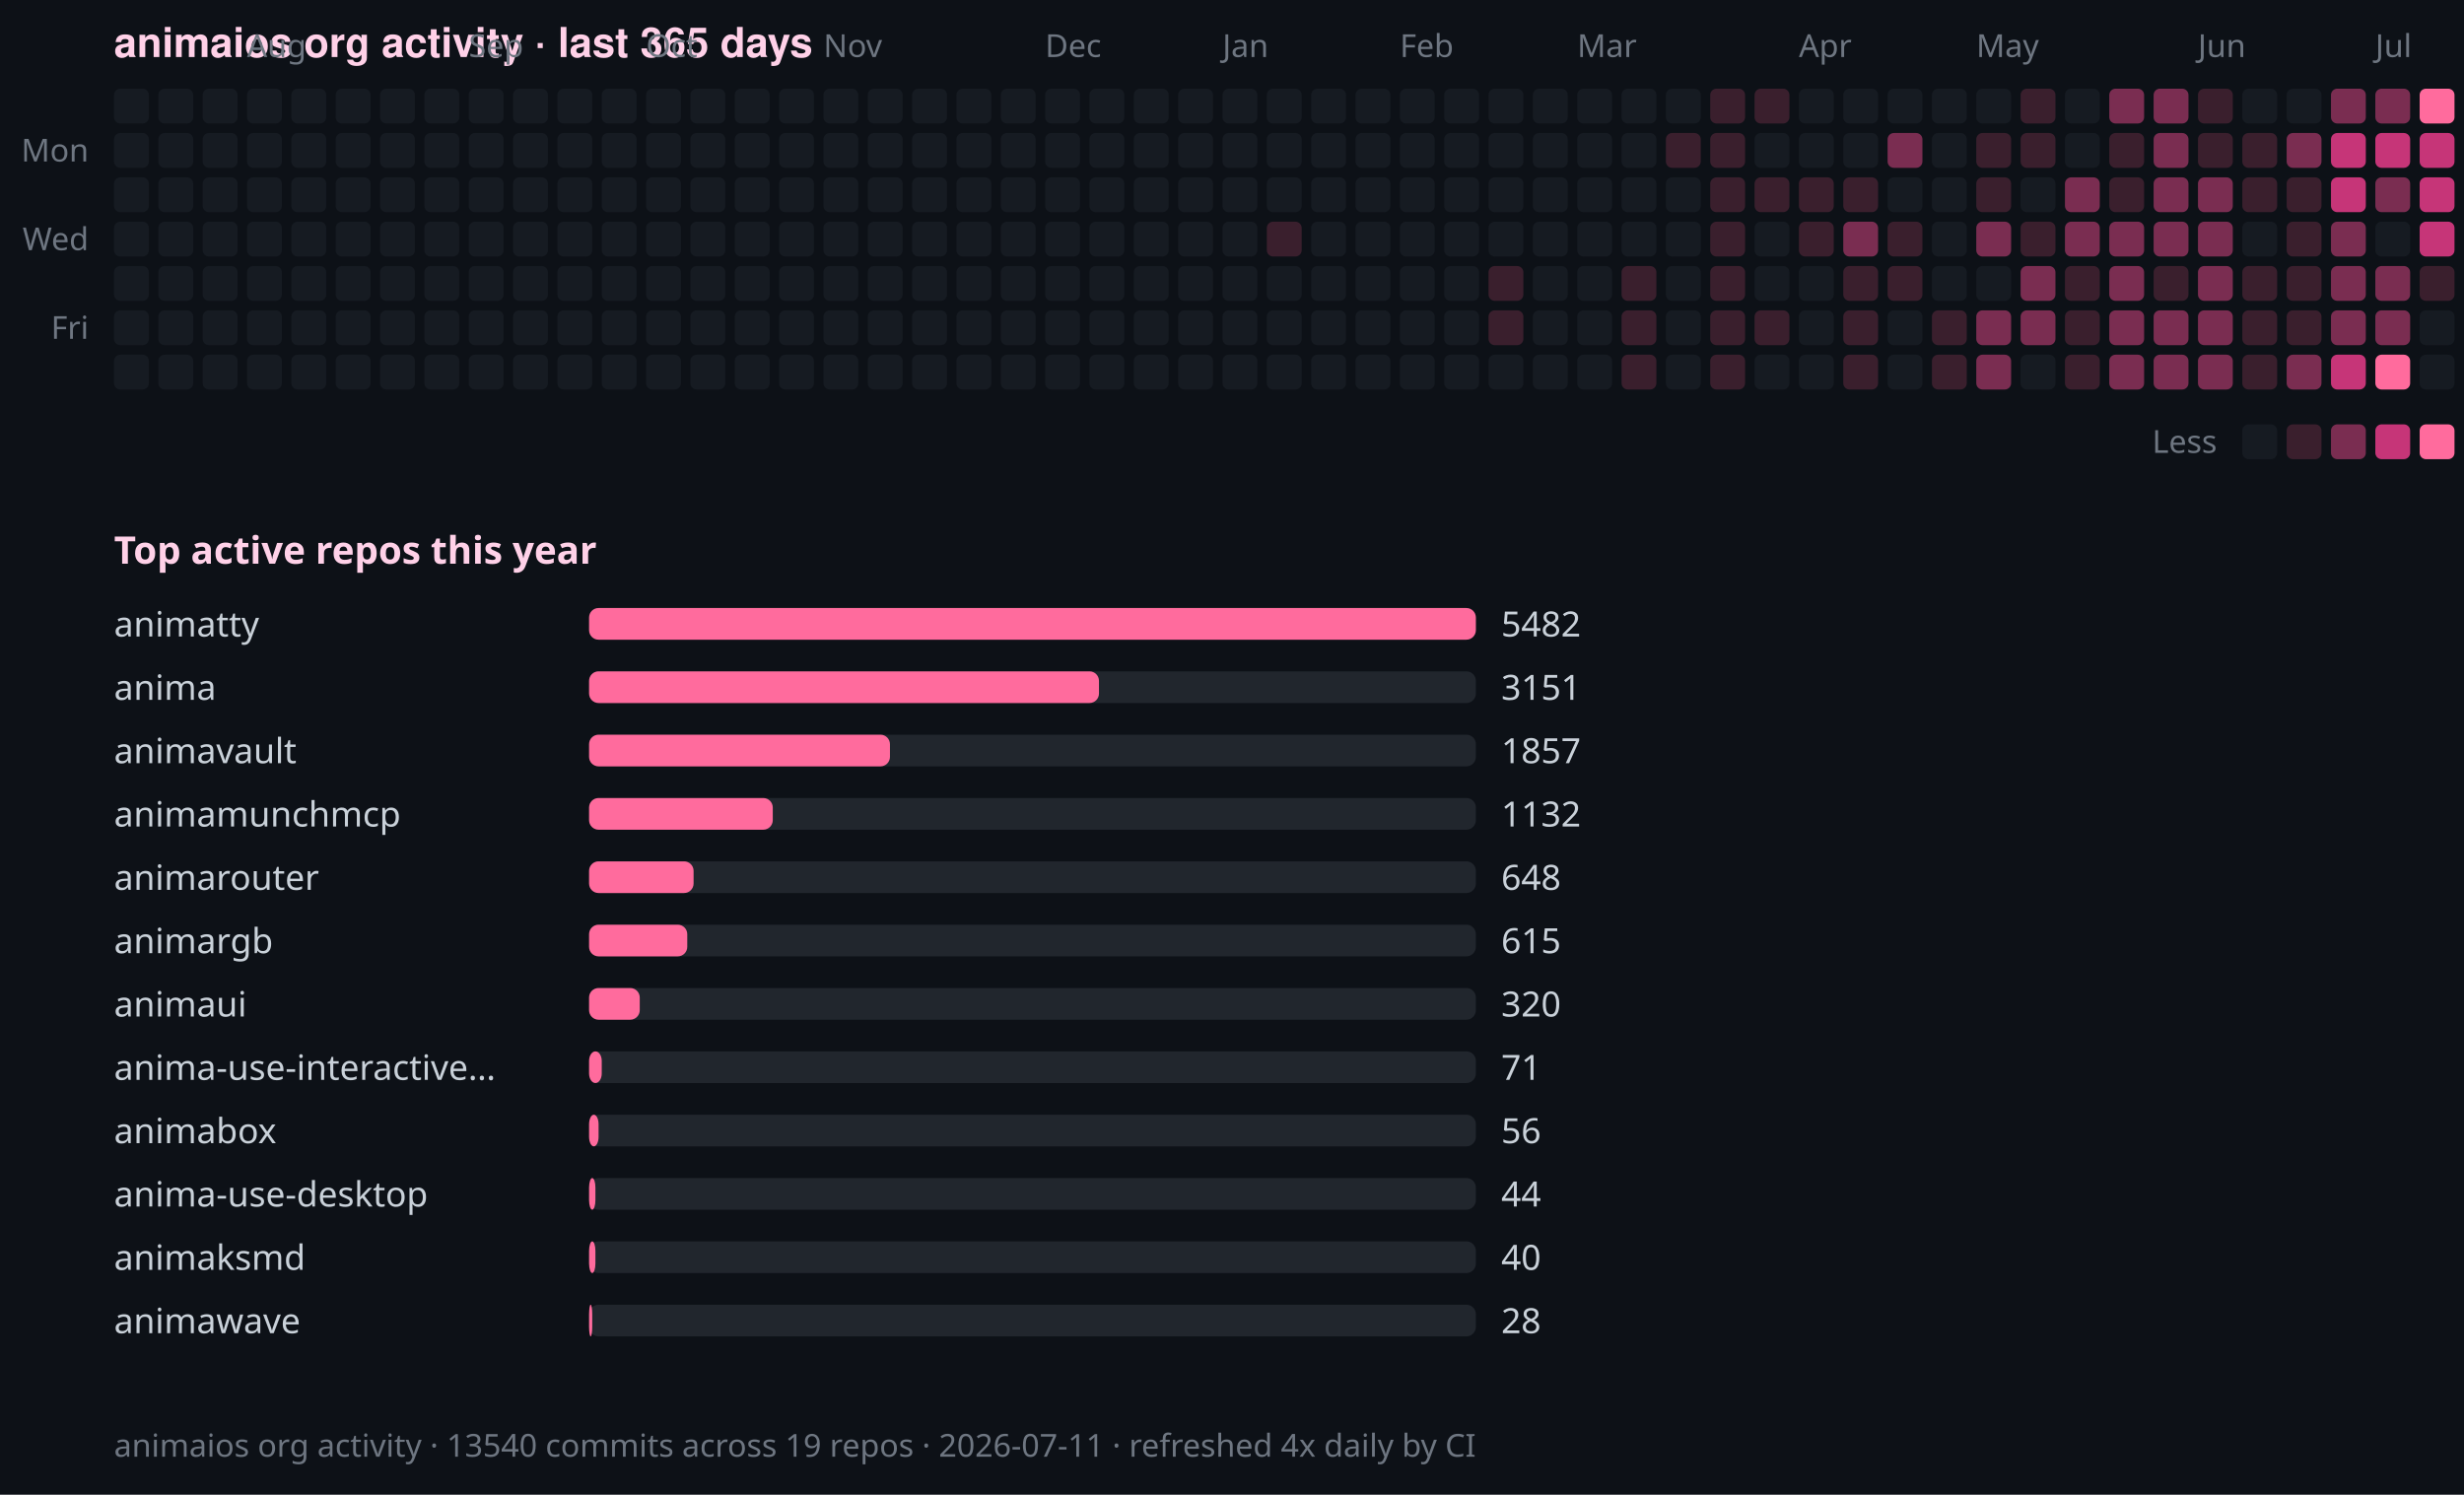
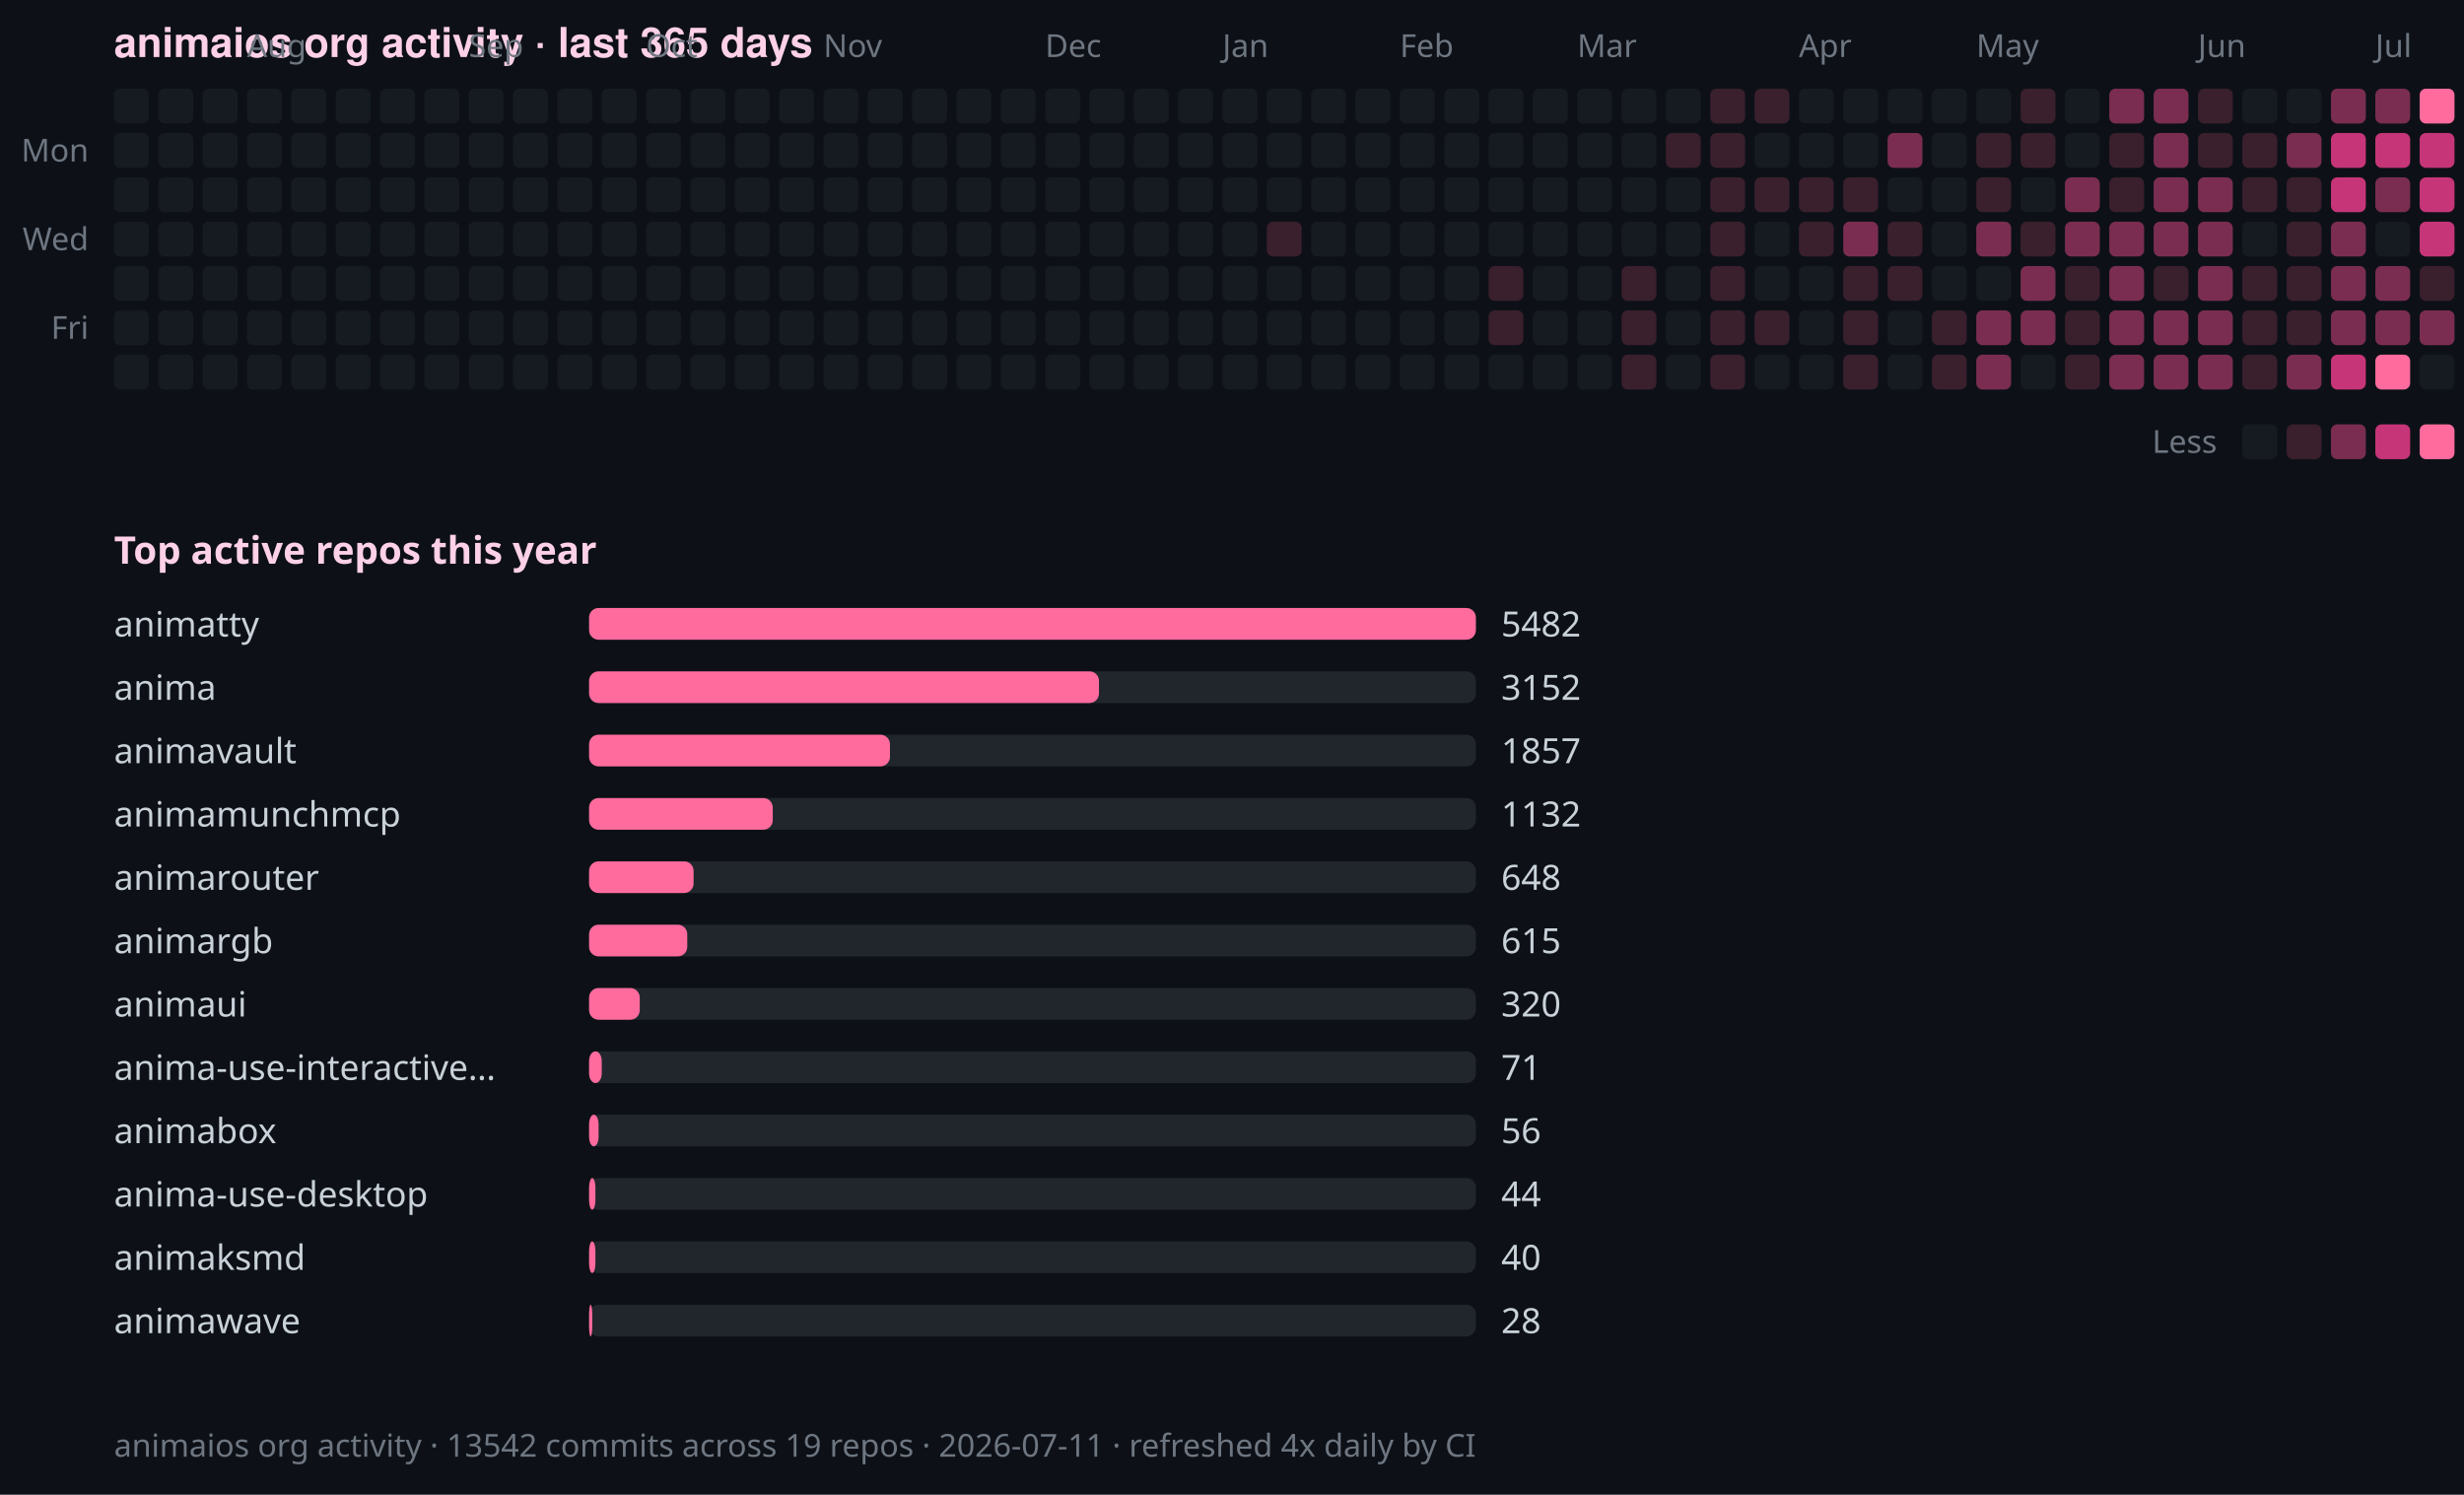
<svg xmlns="http://www.w3.org/2000/svg" width="778" height="472" viewBox="0 0 778 472" role="img" aria-label="animaios org commit activity over the last 365 days">
  <rect width="778" height="472" fill="#0d1117" />
  <text x="36" y="18" fill="#ffd1e8" font-family="-apple-system, BlinkMacSystemFont, 'Segoe UI', Helvetica, Arial, sans-serif" font-size="13" font-weight="600">animaios org activity · last 365 days</text>
  <text x="78" y="18" fill="#6e7681" font-family="ui-sans-serif, system-ui, sans-serif" font-size="10">Aug</text>
  <text x="148" y="18" fill="#6e7681" font-family="ui-sans-serif, system-ui, sans-serif" font-size="10">Sep</text>
  <text x="204" y="18" fill="#6e7681" font-family="ui-sans-serif, system-ui, sans-serif" font-size="10">Oct</text>
  <text x="260" y="18" fill="#6e7681" font-family="ui-sans-serif, system-ui, sans-serif" font-size="10">Nov</text>
  <text x="330" y="18" fill="#6e7681" font-family="ui-sans-serif, system-ui, sans-serif" font-size="10">Dec</text>
  <text x="386" y="18" fill="#6e7681" font-family="ui-sans-serif, system-ui, sans-serif" font-size="10">Jan</text>
  <text x="442" y="18" fill="#6e7681" font-family="ui-sans-serif, system-ui, sans-serif" font-size="10">Feb</text>
  <text x="498" y="18" fill="#6e7681" font-family="ui-sans-serif, system-ui, sans-serif" font-size="10">Mar</text>
  <text x="568" y="18" fill="#6e7681" font-family="ui-sans-serif, system-ui, sans-serif" font-size="10">Apr</text>
  <text x="624" y="18" fill="#6e7681" font-family="ui-sans-serif, system-ui, sans-serif" font-size="10">May</text>
  <text x="694" y="18" fill="#6e7681" font-family="ui-sans-serif, system-ui, sans-serif" font-size="10">Jun</text>
  <text x="750" y="18" fill="#6e7681" font-family="ui-sans-serif, system-ui, sans-serif" font-size="10">Jul</text>
  <text x="28" y="51" text-anchor="end" fill="#6e7681" font-family="ui-sans-serif, system-ui, sans-serif" font-size="10">Mon</text>
  <text x="28" y="79" text-anchor="end" fill="#6e7681" font-family="ui-sans-serif, system-ui, sans-serif" font-size="10">Wed</text>
  <text x="28" y="107" text-anchor="end" fill="#6e7681" font-family="ui-sans-serif, system-ui, sans-serif" font-size="10">Fri</text>
  <rect x="36" y="28" width="11" height="11" rx="2" ry="2" fill="#161b22" />
  <rect x="50" y="28" width="11" height="11" rx="2" ry="2" fill="#161b22" />
  <rect x="64" y="28" width="11" height="11" rx="2" ry="2" fill="#161b22" />
  <rect x="78" y="28" width="11" height="11" rx="2" ry="2" fill="#161b22" />
  <rect x="92" y="28" width="11" height="11" rx="2" ry="2" fill="#161b22" />
  <rect x="106" y="28" width="11" height="11" rx="2" ry="2" fill="#161b22" />
  <rect x="120" y="28" width="11" height="11" rx="2" ry="2" fill="#161b22" />
  <rect x="134" y="28" width="11" height="11" rx="2" ry="2" fill="#161b22" />
  <rect x="148" y="28" width="11" height="11" rx="2" ry="2" fill="#161b22" />
  <rect x="162" y="28" width="11" height="11" rx="2" ry="2" fill="#161b22" />
  <rect x="176" y="28" width="11" height="11" rx="2" ry="2" fill="#161b22" />
  <rect x="190" y="28" width="11" height="11" rx="2" ry="2" fill="#161b22" />
  <rect x="204" y="28" width="11" height="11" rx="2" ry="2" fill="#161b22" />
  <rect x="218" y="28" width="11" height="11" rx="2" ry="2" fill="#161b22" />
  <rect x="232" y="28" width="11" height="11" rx="2" ry="2" fill="#161b22" />
  <rect x="246" y="28" width="11" height="11" rx="2" ry="2" fill="#161b22" />
  <rect x="260" y="28" width="11" height="11" rx="2" ry="2" fill="#161b22" />
  <rect x="274" y="28" width="11" height="11" rx="2" ry="2" fill="#161b22" />
  <rect x="288" y="28" width="11" height="11" rx="2" ry="2" fill="#161b22" />
  <rect x="302" y="28" width="11" height="11" rx="2" ry="2" fill="#161b22" />
  <rect x="316" y="28" width="11" height="11" rx="2" ry="2" fill="#161b22" />
  <rect x="330" y="28" width="11" height="11" rx="2" ry="2" fill="#161b22" />
  <rect x="344" y="28" width="11" height="11" rx="2" ry="2" fill="#161b22" />
  <rect x="358" y="28" width="11" height="11" rx="2" ry="2" fill="#161b22" />
  <rect x="372" y="28" width="11" height="11" rx="2" ry="2" fill="#161b22" />
  <rect x="386" y="28" width="11" height="11" rx="2" ry="2" fill="#161b22" />
  <rect x="400" y="28" width="11" height="11" rx="2" ry="2" fill="#161b22" />
  <rect x="414" y="28" width="11" height="11" rx="2" ry="2" fill="#161b22" />
  <rect x="428" y="28" width="11" height="11" rx="2" ry="2" fill="#161b22" />
  <rect x="442" y="28" width="11" height="11" rx="2" ry="2" fill="#161b22" />
  <rect x="456" y="28" width="11" height="11" rx="2" ry="2" fill="#161b22" />
  <rect x="470" y="28" width="11" height="11" rx="2" ry="2" fill="#161b22" />
  <rect x="484" y="28" width="11" height="11" rx="2" ry="2" fill="#161b22" />
  <rect x="498" y="28" width="11" height="11" rx="2" ry="2" fill="#161b22" />
  <rect x="512" y="28" width="11" height="11" rx="2" ry="2" fill="#161b22" />
  <rect x="526" y="28" width="11" height="11" rx="2" ry="2" fill="#161b22" />
  <rect x="540" y="28" width="11" height="11" rx="2" ry="2" fill="#3a1f2d" />
  <rect x="554" y="28" width="11" height="11" rx="2" ry="2" fill="#3a1f2d" />
  <rect x="568" y="28" width="11" height="11" rx="2" ry="2" fill="#161b22" />
  <rect x="582" y="28" width="11" height="11" rx="2" ry="2" fill="#161b22" />
  <rect x="596" y="28" width="11" height="11" rx="2" ry="2" fill="#161b22" />
  <rect x="610" y="28" width="11" height="11" rx="2" ry="2" fill="#161b22" />
  <rect x="624" y="28" width="11" height="11" rx="2" ry="2" fill="#161b22" />
  <rect x="638" y="28" width="11" height="11" rx="2" ry="2" fill="#3a1f2d" />
  <rect x="652" y="28" width="11" height="11" rx="2" ry="2" fill="#161b22" />
  <rect x="666" y="28" width="11" height="11" rx="2" ry="2" fill="#7a2d51" />
  <rect x="680" y="28" width="11" height="11" rx="2" ry="2" fill="#7a2d51" />
  <rect x="694" y="28" width="11" height="11" rx="2" ry="2" fill="#3a1f2d" />
  <rect x="708" y="28" width="11" height="11" rx="2" ry="2" fill="#161b22" />
  <rect x="722" y="28" width="11" height="11" rx="2" ry="2" fill="#161b22" />
  <rect x="736" y="28" width="11" height="11" rx="2" ry="2" fill="#7a2d51" />
  <rect x="750" y="28" width="11" height="11" rx="2" ry="2" fill="#7a2d51" />
  <rect x="764" y="28" width="11" height="11" rx="2" ry="2" fill="#ff6b9d" />
  <rect x="36" y="42" width="11" height="11" rx="2" ry="2" fill="#161b22" />
  <rect x="50" y="42" width="11" height="11" rx="2" ry="2" fill="#161b22" />
  <rect x="64" y="42" width="11" height="11" rx="2" ry="2" fill="#161b22" />
  <rect x="78" y="42" width="11" height="11" rx="2" ry="2" fill="#161b22" />
  <rect x="92" y="42" width="11" height="11" rx="2" ry="2" fill="#161b22" />
  <rect x="106" y="42" width="11" height="11" rx="2" ry="2" fill="#161b22" />
  <rect x="120" y="42" width="11" height="11" rx="2" ry="2" fill="#161b22" />
  <rect x="134" y="42" width="11" height="11" rx="2" ry="2" fill="#161b22" />
  <rect x="148" y="42" width="11" height="11" rx="2" ry="2" fill="#161b22" />
  <rect x="162" y="42" width="11" height="11" rx="2" ry="2" fill="#161b22" />
  <rect x="176" y="42" width="11" height="11" rx="2" ry="2" fill="#161b22" />
  <rect x="190" y="42" width="11" height="11" rx="2" ry="2" fill="#161b22" />
  <rect x="204" y="42" width="11" height="11" rx="2" ry="2" fill="#161b22" />
  <rect x="218" y="42" width="11" height="11" rx="2" ry="2" fill="#161b22" />
  <rect x="232" y="42" width="11" height="11" rx="2" ry="2" fill="#161b22" />
  <rect x="246" y="42" width="11" height="11" rx="2" ry="2" fill="#161b22" />
  <rect x="260" y="42" width="11" height="11" rx="2" ry="2" fill="#161b22" />
  <rect x="274" y="42" width="11" height="11" rx="2" ry="2" fill="#161b22" />
  <rect x="288" y="42" width="11" height="11" rx="2" ry="2" fill="#161b22" />
  <rect x="302" y="42" width="11" height="11" rx="2" ry="2" fill="#161b22" />
  <rect x="316" y="42" width="11" height="11" rx="2" ry="2" fill="#161b22" />
  <rect x="330" y="42" width="11" height="11" rx="2" ry="2" fill="#161b22" />
  <rect x="344" y="42" width="11" height="11" rx="2" ry="2" fill="#161b22" />
  <rect x="358" y="42" width="11" height="11" rx="2" ry="2" fill="#161b22" />
  <rect x="372" y="42" width="11" height="11" rx="2" ry="2" fill="#161b22" />
  <rect x="386" y="42" width="11" height="11" rx="2" ry="2" fill="#161b22" />
  <rect x="400" y="42" width="11" height="11" rx="2" ry="2" fill="#161b22" />
  <rect x="414" y="42" width="11" height="11" rx="2" ry="2" fill="#161b22" />
  <rect x="428" y="42" width="11" height="11" rx="2" ry="2" fill="#161b22" />
  <rect x="442" y="42" width="11" height="11" rx="2" ry="2" fill="#161b22" />
  <rect x="456" y="42" width="11" height="11" rx="2" ry="2" fill="#161b22" />
  <rect x="470" y="42" width="11" height="11" rx="2" ry="2" fill="#161b22" />
  <rect x="484" y="42" width="11" height="11" rx="2" ry="2" fill="#161b22" />
  <rect x="498" y="42" width="11" height="11" rx="2" ry="2" fill="#161b22" />
  <rect x="512" y="42" width="11" height="11" rx="2" ry="2" fill="#161b22" />
  <rect x="526" y="42" width="11" height="11" rx="2" ry="2" fill="#3a1f2d" />
  <rect x="540" y="42" width="11" height="11" rx="2" ry="2" fill="#3a1f2d" />
  <rect x="554" y="42" width="11" height="11" rx="2" ry="2" fill="#161b22" />
  <rect x="568" y="42" width="11" height="11" rx="2" ry="2" fill="#161b22" />
  <rect x="582" y="42" width="11" height="11" rx="2" ry="2" fill="#161b22" />
  <rect x="596" y="42" width="11" height="11" rx="2" ry="2" fill="#7a2d51" />
  <rect x="610" y="42" width="11" height="11" rx="2" ry="2" fill="#161b22" />
  <rect x="624" y="42" width="11" height="11" rx="2" ry="2" fill="#3a1f2d" />
  <rect x="638" y="42" width="11" height="11" rx="2" ry="2" fill="#3a1f2d" />
  <rect x="652" y="42" width="11" height="11" rx="2" ry="2" fill="#161b22" />
  <rect x="666" y="42" width="11" height="11" rx="2" ry="2" fill="#3a1f2d" />
  <rect x="680" y="42" width="11" height="11" rx="2" ry="2" fill="#7a2d51" />
  <rect x="694" y="42" width="11" height="11" rx="2" ry="2" fill="#3a1f2d" />
  <rect x="708" y="42" width="11" height="11" rx="2" ry="2" fill="#3a1f2d" />
  <rect x="722" y="42" width="11" height="11" rx="2" ry="2" fill="#7a2d51" />
  <rect x="736" y="42" width="11" height="11" rx="2" ry="2" fill="#c63578" />
  <rect x="750" y="42" width="11" height="11" rx="2" ry="2" fill="#c63578" />
  <rect x="764" y="42" width="11" height="11" rx="2" ry="2" fill="#c63578" />
  <rect x="36" y="56" width="11" height="11" rx="2" ry="2" fill="#161b22" />
  <rect x="50" y="56" width="11" height="11" rx="2" ry="2" fill="#161b22" />
  <rect x="64" y="56" width="11" height="11" rx="2" ry="2" fill="#161b22" />
  <rect x="78" y="56" width="11" height="11" rx="2" ry="2" fill="#161b22" />
  <rect x="92" y="56" width="11" height="11" rx="2" ry="2" fill="#161b22" />
  <rect x="106" y="56" width="11" height="11" rx="2" ry="2" fill="#161b22" />
  <rect x="120" y="56" width="11" height="11" rx="2" ry="2" fill="#161b22" />
  <rect x="134" y="56" width="11" height="11" rx="2" ry="2" fill="#161b22" />
  <rect x="148" y="56" width="11" height="11" rx="2" ry="2" fill="#161b22" />
  <rect x="162" y="56" width="11" height="11" rx="2" ry="2" fill="#161b22" />
  <rect x="176" y="56" width="11" height="11" rx="2" ry="2" fill="#161b22" />
  <rect x="190" y="56" width="11" height="11" rx="2" ry="2" fill="#161b22" />
  <rect x="204" y="56" width="11" height="11" rx="2" ry="2" fill="#161b22" />
  <rect x="218" y="56" width="11" height="11" rx="2" ry="2" fill="#161b22" />
  <rect x="232" y="56" width="11" height="11" rx="2" ry="2" fill="#161b22" />
  <rect x="246" y="56" width="11" height="11" rx="2" ry="2" fill="#161b22" />
  <rect x="260" y="56" width="11" height="11" rx="2" ry="2" fill="#161b22" />
  <rect x="274" y="56" width="11" height="11" rx="2" ry="2" fill="#161b22" />
  <rect x="288" y="56" width="11" height="11" rx="2" ry="2" fill="#161b22" />
  <rect x="302" y="56" width="11" height="11" rx="2" ry="2" fill="#161b22" />
  <rect x="316" y="56" width="11" height="11" rx="2" ry="2" fill="#161b22" />
  <rect x="330" y="56" width="11" height="11" rx="2" ry="2" fill="#161b22" />
  <rect x="344" y="56" width="11" height="11" rx="2" ry="2" fill="#161b22" />
  <rect x="358" y="56" width="11" height="11" rx="2" ry="2" fill="#161b22" />
  <rect x="372" y="56" width="11" height="11" rx="2" ry="2" fill="#161b22" />
  <rect x="386" y="56" width="11" height="11" rx="2" ry="2" fill="#161b22" />
  <rect x="400" y="56" width="11" height="11" rx="2" ry="2" fill="#161b22" />
  <rect x="414" y="56" width="11" height="11" rx="2" ry="2" fill="#161b22" />
  <rect x="428" y="56" width="11" height="11" rx="2" ry="2" fill="#161b22" />
  <rect x="442" y="56" width="11" height="11" rx="2" ry="2" fill="#161b22" />
  <rect x="456" y="56" width="11" height="11" rx="2" ry="2" fill="#161b22" />
  <rect x="470" y="56" width="11" height="11" rx="2" ry="2" fill="#161b22" />
  <rect x="484" y="56" width="11" height="11" rx="2" ry="2" fill="#161b22" />
  <rect x="498" y="56" width="11" height="11" rx="2" ry="2" fill="#161b22" />
  <rect x="512" y="56" width="11" height="11" rx="2" ry="2" fill="#161b22" />
  <rect x="526" y="56" width="11" height="11" rx="2" ry="2" fill="#161b22" />
  <rect x="540" y="56" width="11" height="11" rx="2" ry="2" fill="#3a1f2d" />
  <rect x="554" y="56" width="11" height="11" rx="2" ry="2" fill="#3a1f2d" />
  <rect x="568" y="56" width="11" height="11" rx="2" ry="2" fill="#3a1f2d" />
  <rect x="582" y="56" width="11" height="11" rx="2" ry="2" fill="#3a1f2d" />
  <rect x="596" y="56" width="11" height="11" rx="2" ry="2" fill="#161b22" />
  <rect x="610" y="56" width="11" height="11" rx="2" ry="2" fill="#161b22" />
  <rect x="624" y="56" width="11" height="11" rx="2" ry="2" fill="#3a1f2d" />
  <rect x="638" y="56" width="11" height="11" rx="2" ry="2" fill="#161b22" />
  <rect x="652" y="56" width="11" height="11" rx="2" ry="2" fill="#7a2d51" />
  <rect x="666" y="56" width="11" height="11" rx="2" ry="2" fill="#3a1f2d" />
  <rect x="680" y="56" width="11" height="11" rx="2" ry="2" fill="#7a2d51" />
  <rect x="694" y="56" width="11" height="11" rx="2" ry="2" fill="#7a2d51" />
  <rect x="708" y="56" width="11" height="11" rx="2" ry="2" fill="#3a1f2d" />
  <rect x="722" y="56" width="11" height="11" rx="2" ry="2" fill="#3a1f2d" />
  <rect x="736" y="56" width="11" height="11" rx="2" ry="2" fill="#c63578" />
  <rect x="750" y="56" width="11" height="11" rx="2" ry="2" fill="#7a2d51" />
  <rect x="764" y="56" width="11" height="11" rx="2" ry="2" fill="#c63578" />
  <rect x="36" y="70" width="11" height="11" rx="2" ry="2" fill="#161b22" />
  <rect x="50" y="70" width="11" height="11" rx="2" ry="2" fill="#161b22" />
  <rect x="64" y="70" width="11" height="11" rx="2" ry="2" fill="#161b22" />
  <rect x="78" y="70" width="11" height="11" rx="2" ry="2" fill="#161b22" />
  <rect x="92" y="70" width="11" height="11" rx="2" ry="2" fill="#161b22" />
  <rect x="106" y="70" width="11" height="11" rx="2" ry="2" fill="#161b22" />
  <rect x="120" y="70" width="11" height="11" rx="2" ry="2" fill="#161b22" />
  <rect x="134" y="70" width="11" height="11" rx="2" ry="2" fill="#161b22" />
  <rect x="148" y="70" width="11" height="11" rx="2" ry="2" fill="#161b22" />
  <rect x="162" y="70" width="11" height="11" rx="2" ry="2" fill="#161b22" />
  <rect x="176" y="70" width="11" height="11" rx="2" ry="2" fill="#161b22" />
  <rect x="190" y="70" width="11" height="11" rx="2" ry="2" fill="#161b22" />
  <rect x="204" y="70" width="11" height="11" rx="2" ry="2" fill="#161b22" />
  <rect x="218" y="70" width="11" height="11" rx="2" ry="2" fill="#161b22" />
  <rect x="232" y="70" width="11" height="11" rx="2" ry="2" fill="#161b22" />
  <rect x="246" y="70" width="11" height="11" rx="2" ry="2" fill="#161b22" />
  <rect x="260" y="70" width="11" height="11" rx="2" ry="2" fill="#161b22" />
  <rect x="274" y="70" width="11" height="11" rx="2" ry="2" fill="#161b22" />
  <rect x="288" y="70" width="11" height="11" rx="2" ry="2" fill="#161b22" />
  <rect x="302" y="70" width="11" height="11" rx="2" ry="2" fill="#161b22" />
  <rect x="316" y="70" width="11" height="11" rx="2" ry="2" fill="#161b22" />
  <rect x="330" y="70" width="11" height="11" rx="2" ry="2" fill="#161b22" />
  <rect x="344" y="70" width="11" height="11" rx="2" ry="2" fill="#161b22" />
  <rect x="358" y="70" width="11" height="11" rx="2" ry="2" fill="#161b22" />
  <rect x="372" y="70" width="11" height="11" rx="2" ry="2" fill="#161b22" />
  <rect x="386" y="70" width="11" height="11" rx="2" ry="2" fill="#161b22" />
  <rect x="400" y="70" width="11" height="11" rx="2" ry="2" fill="#3a1f2d" />
  <rect x="414" y="70" width="11" height="11" rx="2" ry="2" fill="#161b22" />
  <rect x="428" y="70" width="11" height="11" rx="2" ry="2" fill="#161b22" />
  <rect x="442" y="70" width="11" height="11" rx="2" ry="2" fill="#161b22" />
  <rect x="456" y="70" width="11" height="11" rx="2" ry="2" fill="#161b22" />
  <rect x="470" y="70" width="11" height="11" rx="2" ry="2" fill="#161b22" />
  <rect x="484" y="70" width="11" height="11" rx="2" ry="2" fill="#161b22" />
  <rect x="498" y="70" width="11" height="11" rx="2" ry="2" fill="#161b22" />
  <rect x="512" y="70" width="11" height="11" rx="2" ry="2" fill="#161b22" />
  <rect x="526" y="70" width="11" height="11" rx="2" ry="2" fill="#161b22" />
  <rect x="540" y="70" width="11" height="11" rx="2" ry="2" fill="#3a1f2d" />
  <rect x="554" y="70" width="11" height="11" rx="2" ry="2" fill="#161b22" />
  <rect x="568" y="70" width="11" height="11" rx="2" ry="2" fill="#3a1f2d" />
  <rect x="582" y="70" width="11" height="11" rx="2" ry="2" fill="#7a2d51" />
  <rect x="596" y="70" width="11" height="11" rx="2" ry="2" fill="#3a1f2d" />
  <rect x="610" y="70" width="11" height="11" rx="2" ry="2" fill="#161b22" />
  <rect x="624" y="70" width="11" height="11" rx="2" ry="2" fill="#7a2d51" />
  <rect x="638" y="70" width="11" height="11" rx="2" ry="2" fill="#3a1f2d" />
  <rect x="652" y="70" width="11" height="11" rx="2" ry="2" fill="#7a2d51" />
  <rect x="666" y="70" width="11" height="11" rx="2" ry="2" fill="#7a2d51" />
  <rect x="680" y="70" width="11" height="11" rx="2" ry="2" fill="#7a2d51" />
  <rect x="694" y="70" width="11" height="11" rx="2" ry="2" fill="#7a2d51" />
  <rect x="708" y="70" width="11" height="11" rx="2" ry="2" fill="#161b22" />
  <rect x="722" y="70" width="11" height="11" rx="2" ry="2" fill="#3a1f2d" />
  <rect x="736" y="70" width="11" height="11" rx="2" ry="2" fill="#7a2d51" />
  <rect x="750" y="70" width="11" height="11" rx="2" ry="2" fill="#161b22" />
  <rect x="764" y="70" width="11" height="11" rx="2" ry="2" fill="#c63578" />
  <rect x="36" y="84" width="11" height="11" rx="2" ry="2" fill="#161b22" />
  <rect x="50" y="84" width="11" height="11" rx="2" ry="2" fill="#161b22" />
  <rect x="64" y="84" width="11" height="11" rx="2" ry="2" fill="#161b22" />
  <rect x="78" y="84" width="11" height="11" rx="2" ry="2" fill="#161b22" />
  <rect x="92" y="84" width="11" height="11" rx="2" ry="2" fill="#161b22" />
  <rect x="106" y="84" width="11" height="11" rx="2" ry="2" fill="#161b22" />
  <rect x="120" y="84" width="11" height="11" rx="2" ry="2" fill="#161b22" />
  <rect x="134" y="84" width="11" height="11" rx="2" ry="2" fill="#161b22" />
  <rect x="148" y="84" width="11" height="11" rx="2" ry="2" fill="#161b22" />
  <rect x="162" y="84" width="11" height="11" rx="2" ry="2" fill="#161b22" />
  <rect x="176" y="84" width="11" height="11" rx="2" ry="2" fill="#161b22" />
  <rect x="190" y="84" width="11" height="11" rx="2" ry="2" fill="#161b22" />
  <rect x="204" y="84" width="11" height="11" rx="2" ry="2" fill="#161b22" />
  <rect x="218" y="84" width="11" height="11" rx="2" ry="2" fill="#161b22" />
  <rect x="232" y="84" width="11" height="11" rx="2" ry="2" fill="#161b22" />
  <rect x="246" y="84" width="11" height="11" rx="2" ry="2" fill="#161b22" />
  <rect x="260" y="84" width="11" height="11" rx="2" ry="2" fill="#161b22" />
  <rect x="274" y="84" width="11" height="11" rx="2" ry="2" fill="#161b22" />
  <rect x="288" y="84" width="11" height="11" rx="2" ry="2" fill="#161b22" />
  <rect x="302" y="84" width="11" height="11" rx="2" ry="2" fill="#161b22" />
  <rect x="316" y="84" width="11" height="11" rx="2" ry="2" fill="#161b22" />
  <rect x="330" y="84" width="11" height="11" rx="2" ry="2" fill="#161b22" />
  <rect x="344" y="84" width="11" height="11" rx="2" ry="2" fill="#161b22" />
  <rect x="358" y="84" width="11" height="11" rx="2" ry="2" fill="#161b22" />
  <rect x="372" y="84" width="11" height="11" rx="2" ry="2" fill="#161b22" />
  <rect x="386" y="84" width="11" height="11" rx="2" ry="2" fill="#161b22" />
  <rect x="400" y="84" width="11" height="11" rx="2" ry="2" fill="#161b22" />
  <rect x="414" y="84" width="11" height="11" rx="2" ry="2" fill="#161b22" />
  <rect x="428" y="84" width="11" height="11" rx="2" ry="2" fill="#161b22" />
  <rect x="442" y="84" width="11" height="11" rx="2" ry="2" fill="#161b22" />
  <rect x="456" y="84" width="11" height="11" rx="2" ry="2" fill="#161b22" />
  <rect x="470" y="84" width="11" height="11" rx="2" ry="2" fill="#3a1f2d" />
  <rect x="484" y="84" width="11" height="11" rx="2" ry="2" fill="#161b22" />
  <rect x="498" y="84" width="11" height="11" rx="2" ry="2" fill="#161b22" />
  <rect x="512" y="84" width="11" height="11" rx="2" ry="2" fill="#3a1f2d" />
  <rect x="526" y="84" width="11" height="11" rx="2" ry="2" fill="#161b22" />
  <rect x="540" y="84" width="11" height="11" rx="2" ry="2" fill="#3a1f2d" />
  <rect x="554" y="84" width="11" height="11" rx="2" ry="2" fill="#161b22" />
  <rect x="568" y="84" width="11" height="11" rx="2" ry="2" fill="#161b22" />
  <rect x="582" y="84" width="11" height="11" rx="2" ry="2" fill="#3a1f2d" />
  <rect x="596" y="84" width="11" height="11" rx="2" ry="2" fill="#3a1f2d" />
  <rect x="610" y="84" width="11" height="11" rx="2" ry="2" fill="#161b22" />
  <rect x="624" y="84" width="11" height="11" rx="2" ry="2" fill="#161b22" />
  <rect x="638" y="84" width="11" height="11" rx="2" ry="2" fill="#7a2d51" />
  <rect x="652" y="84" width="11" height="11" rx="2" ry="2" fill="#3a1f2d" />
  <rect x="666" y="84" width="11" height="11" rx="2" ry="2" fill="#7a2d51" />
  <rect x="680" y="84" width="11" height="11" rx="2" ry="2" fill="#3a1f2d" />
  <rect x="694" y="84" width="11" height="11" rx="2" ry="2" fill="#7a2d51" />
  <rect x="708" y="84" width="11" height="11" rx="2" ry="2" fill="#3a1f2d" />
  <rect x="722" y="84" width="11" height="11" rx="2" ry="2" fill="#3a1f2d" />
  <rect x="736" y="84" width="11" height="11" rx="2" ry="2" fill="#7a2d51" />
  <rect x="750" y="84" width="11" height="11" rx="2" ry="2" fill="#7a2d51" />
  <rect x="764" y="84" width="11" height="11" rx="2" ry="2" fill="#3a1f2d" />
  <rect x="36" y="98" width="11" height="11" rx="2" ry="2" fill="#161b22" />
  <rect x="50" y="98" width="11" height="11" rx="2" ry="2" fill="#161b22" />
  <rect x="64" y="98" width="11" height="11" rx="2" ry="2" fill="#161b22" />
  <rect x="78" y="98" width="11" height="11" rx="2" ry="2" fill="#161b22" />
  <rect x="92" y="98" width="11" height="11" rx="2" ry="2" fill="#161b22" />
  <rect x="106" y="98" width="11" height="11" rx="2" ry="2" fill="#161b22" />
  <rect x="120" y="98" width="11" height="11" rx="2" ry="2" fill="#161b22" />
  <rect x="134" y="98" width="11" height="11" rx="2" ry="2" fill="#161b22" />
  <rect x="148" y="98" width="11" height="11" rx="2" ry="2" fill="#161b22" />
  <rect x="162" y="98" width="11" height="11" rx="2" ry="2" fill="#161b22" />
  <rect x="176" y="98" width="11" height="11" rx="2" ry="2" fill="#161b22" />
  <rect x="190" y="98" width="11" height="11" rx="2" ry="2" fill="#161b22" />
  <rect x="204" y="98" width="11" height="11" rx="2" ry="2" fill="#161b22" />
  <rect x="218" y="98" width="11" height="11" rx="2" ry="2" fill="#161b22" />
  <rect x="232" y="98" width="11" height="11" rx="2" ry="2" fill="#161b22" />
  <rect x="246" y="98" width="11" height="11" rx="2" ry="2" fill="#161b22" />
  <rect x="260" y="98" width="11" height="11" rx="2" ry="2" fill="#161b22" />
  <rect x="274" y="98" width="11" height="11" rx="2" ry="2" fill="#161b22" />
  <rect x="288" y="98" width="11" height="11" rx="2" ry="2" fill="#161b22" />
  <rect x="302" y="98" width="11" height="11" rx="2" ry="2" fill="#161b22" />
  <rect x="316" y="98" width="11" height="11" rx="2" ry="2" fill="#161b22" />
  <rect x="330" y="98" width="11" height="11" rx="2" ry="2" fill="#161b22" />
  <rect x="344" y="98" width="11" height="11" rx="2" ry="2" fill="#161b22" />
  <rect x="358" y="98" width="11" height="11" rx="2" ry="2" fill="#161b22" />
  <rect x="372" y="98" width="11" height="11" rx="2" ry="2" fill="#161b22" />
  <rect x="386" y="98" width="11" height="11" rx="2" ry="2" fill="#161b22" />
  <rect x="400" y="98" width="11" height="11" rx="2" ry="2" fill="#161b22" />
  <rect x="414" y="98" width="11" height="11" rx="2" ry="2" fill="#161b22" />
  <rect x="428" y="98" width="11" height="11" rx="2" ry="2" fill="#161b22" />
  <rect x="442" y="98" width="11" height="11" rx="2" ry="2" fill="#161b22" />
  <rect x="456" y="98" width="11" height="11" rx="2" ry="2" fill="#161b22" />
  <rect x="470" y="98" width="11" height="11" rx="2" ry="2" fill="#3a1f2d" />
  <rect x="484" y="98" width="11" height="11" rx="2" ry="2" fill="#161b22" />
  <rect x="498" y="98" width="11" height="11" rx="2" ry="2" fill="#161b22" />
  <rect x="512" y="98" width="11" height="11" rx="2" ry="2" fill="#3a1f2d" />
  <rect x="526" y="98" width="11" height="11" rx="2" ry="2" fill="#161b22" />
  <rect x="540" y="98" width="11" height="11" rx="2" ry="2" fill="#3a1f2d" />
  <rect x="554" y="98" width="11" height="11" rx="2" ry="2" fill="#3a1f2d" />
  <rect x="568" y="98" width="11" height="11" rx="2" ry="2" fill="#161b22" />
  <rect x="582" y="98" width="11" height="11" rx="2" ry="2" fill="#3a1f2d" />
  <rect x="596" y="98" width="11" height="11" rx="2" ry="2" fill="#161b22" />
  <rect x="610" y="98" width="11" height="11" rx="2" ry="2" fill="#3a1f2d" />
  <rect x="624" y="98" width="11" height="11" rx="2" ry="2" fill="#7a2d51" />
  <rect x="638" y="98" width="11" height="11" rx="2" ry="2" fill="#7a2d51" />
  <rect x="652" y="98" width="11" height="11" rx="2" ry="2" fill="#3a1f2d" />
  <rect x="666" y="98" width="11" height="11" rx="2" ry="2" fill="#7a2d51" />
  <rect x="680" y="98" width="11" height="11" rx="2" ry="2" fill="#7a2d51" />
  <rect x="694" y="98" width="11" height="11" rx="2" ry="2" fill="#7a2d51" />
  <rect x="708" y="98" width="11" height="11" rx="2" ry="2" fill="#3a1f2d" />
  <rect x="722" y="98" width="11" height="11" rx="2" ry="2" fill="#3a1f2d" />
  <rect x="736" y="98" width="11" height="11" rx="2" ry="2" fill="#7a2d51" />
  <rect x="750" y="98" width="11" height="11" rx="2" ry="2" fill="#7a2d51" />
-   <rect x="764" y="98" width="11" height="11" rx="2" ry="2" fill="#161b22" />
+   <rect x="764" y="98" width="11" height="11" rx="2" ry="2" fill="#7a2d51" />
  <rect x="36" y="112" width="11" height="11" rx="2" ry="2" fill="#161b22" />
  <rect x="50" y="112" width="11" height="11" rx="2" ry="2" fill="#161b22" />
  <rect x="64" y="112" width="11" height="11" rx="2" ry="2" fill="#161b22" />
  <rect x="78" y="112" width="11" height="11" rx="2" ry="2" fill="#161b22" />
  <rect x="92" y="112" width="11" height="11" rx="2" ry="2" fill="#161b22" />
  <rect x="106" y="112" width="11" height="11" rx="2" ry="2" fill="#161b22" />
  <rect x="120" y="112" width="11" height="11" rx="2" ry="2" fill="#161b22" />
  <rect x="134" y="112" width="11" height="11" rx="2" ry="2" fill="#161b22" />
  <rect x="148" y="112" width="11" height="11" rx="2" ry="2" fill="#161b22" />
  <rect x="162" y="112" width="11" height="11" rx="2" ry="2" fill="#161b22" />
  <rect x="176" y="112" width="11" height="11" rx="2" ry="2" fill="#161b22" />
  <rect x="190" y="112" width="11" height="11" rx="2" ry="2" fill="#161b22" />
  <rect x="204" y="112" width="11" height="11" rx="2" ry="2" fill="#161b22" />
  <rect x="218" y="112" width="11" height="11" rx="2" ry="2" fill="#161b22" />
  <rect x="232" y="112" width="11" height="11" rx="2" ry="2" fill="#161b22" />
  <rect x="246" y="112" width="11" height="11" rx="2" ry="2" fill="#161b22" />
  <rect x="260" y="112" width="11" height="11" rx="2" ry="2" fill="#161b22" />
  <rect x="274" y="112" width="11" height="11" rx="2" ry="2" fill="#161b22" />
  <rect x="288" y="112" width="11" height="11" rx="2" ry="2" fill="#161b22" />
  <rect x="302" y="112" width="11" height="11" rx="2" ry="2" fill="#161b22" />
  <rect x="316" y="112" width="11" height="11" rx="2" ry="2" fill="#161b22" />
  <rect x="330" y="112" width="11" height="11" rx="2" ry="2" fill="#161b22" />
  <rect x="344" y="112" width="11" height="11" rx="2" ry="2" fill="#161b22" />
  <rect x="358" y="112" width="11" height="11" rx="2" ry="2" fill="#161b22" />
  <rect x="372" y="112" width="11" height="11" rx="2" ry="2" fill="#161b22" />
  <rect x="386" y="112" width="11" height="11" rx="2" ry="2" fill="#161b22" />
  <rect x="400" y="112" width="11" height="11" rx="2" ry="2" fill="#161b22" />
  <rect x="414" y="112" width="11" height="11" rx="2" ry="2" fill="#161b22" />
  <rect x="428" y="112" width="11" height="11" rx="2" ry="2" fill="#161b22" />
  <rect x="442" y="112" width="11" height="11" rx="2" ry="2" fill="#161b22" />
  <rect x="456" y="112" width="11" height="11" rx="2" ry="2" fill="#161b22" />
  <rect x="470" y="112" width="11" height="11" rx="2" ry="2" fill="#161b22" />
  <rect x="484" y="112" width="11" height="11" rx="2" ry="2" fill="#161b22" />
  <rect x="498" y="112" width="11" height="11" rx="2" ry="2" fill="#161b22" />
  <rect x="512" y="112" width="11" height="11" rx="2" ry="2" fill="#3a1f2d" />
  <rect x="526" y="112" width="11" height="11" rx="2" ry="2" fill="#161b22" />
  <rect x="540" y="112" width="11" height="11" rx="2" ry="2" fill="#3a1f2d" />
  <rect x="554" y="112" width="11" height="11" rx="2" ry="2" fill="#161b22" />
  <rect x="568" y="112" width="11" height="11" rx="2" ry="2" fill="#161b22" />
  <rect x="582" y="112" width="11" height="11" rx="2" ry="2" fill="#3a1f2d" />
  <rect x="596" y="112" width="11" height="11" rx="2" ry="2" fill="#161b22" />
  <rect x="610" y="112" width="11" height="11" rx="2" ry="2" fill="#3a1f2d" />
  <rect x="624" y="112" width="11" height="11" rx="2" ry="2" fill="#7a2d51" />
  <rect x="638" y="112" width="11" height="11" rx="2" ry="2" fill="#161b22" />
  <rect x="652" y="112" width="11" height="11" rx="2" ry="2" fill="#3a1f2d" />
  <rect x="666" y="112" width="11" height="11" rx="2" ry="2" fill="#7a2d51" />
  <rect x="680" y="112" width="11" height="11" rx="2" ry="2" fill="#7a2d51" />
  <rect x="694" y="112" width="11" height="11" rx="2" ry="2" fill="#7a2d51" />
  <rect x="708" y="112" width="11" height="11" rx="2" ry="2" fill="#3a1f2d" />
  <rect x="722" y="112" width="11" height="11" rx="2" ry="2" fill="#7a2d51" />
  <rect x="736" y="112" width="11" height="11" rx="2" ry="2" fill="#c63578" />
  <rect x="750" y="112" width="11" height="11" rx="2" ry="2" fill="#ff6b9d" />
  <rect x="764" y="112" width="11" height="11" rx="2" ry="2" fill="#161b22" />
  <text x="700" y="143" text-anchor="end" fill="#6e7681" font-family="ui-sans-serif, system-ui, sans-serif" font-size="10">Less</text>
  <rect x="708" y="134" width="11" height="11" rx="2" ry="2" fill="#161b22" />
  <rect x="722" y="134" width="11" height="11" rx="2" ry="2" fill="#3a1f2d" />
  <rect x="736" y="134" width="11" height="11" rx="2" ry="2" fill="#7a2d51" />
  <rect x="750" y="134" width="11" height="11" rx="2" ry="2" fill="#c63578" />
  <rect x="764" y="134" width="11" height="11" rx="2" ry="2" fill="#ff6b9d" />
  <text x="782" y="143" fill="#6e7681" font-family="ui-sans-serif, system-ui, sans-serif" font-size="10">More</text>
  <text x="36" y="178" fill="#ffd1e8" font-family="ui-sans-serif, system-ui, sans-serif" font-size="12" font-weight="600">Top active repos this year</text>
  <rect x="186" y="192" width="280" height="10" rx="3" ry="3" fill="#21262d" />
  <rect x="186" y="192" width="280" height="10" rx="3" ry="3" fill="#ff6b9d" />
  <text x="474" y="201" fill="#c9d1d9" font-family="ui-sans-serif, system-ui, sans-serif" font-size="11">5482</text>
  <text x="36" y="201" fill="#c9d1d9" font-family="ui-sans-serif, system-ui, sans-serif" font-size="11">animatty</text>
  <rect x="186" y="212" width="280" height="10" rx="3" ry="3" fill="#21262d" />
  <rect x="186" y="212" width="161" height="10" rx="3" ry="3" fill="#ff6b9d" />
-   <text x="474" y="221" fill="#c9d1d9" font-family="ui-sans-serif, system-ui, sans-serif" font-size="11">3151</text>
+   <text x="474" y="221" fill="#c9d1d9" font-family="ui-sans-serif, system-ui, sans-serif" font-size="11">3152</text>
  <text x="36" y="221" fill="#c9d1d9" font-family="ui-sans-serif, system-ui, sans-serif" font-size="11">anima</text>
  <rect x="186" y="232" width="280" height="10" rx="3" ry="3" fill="#21262d" />
  <rect x="186" y="232" width="95" height="10" rx="3" ry="3" fill="#ff6b9d" />
  <text x="474" y="241" fill="#c9d1d9" font-family="ui-sans-serif, system-ui, sans-serif" font-size="11">1857</text>
  <text x="36" y="241" fill="#c9d1d9" font-family="ui-sans-serif, system-ui, sans-serif" font-size="11">animavault</text>
  <rect x="186" y="252" width="280" height="10" rx="3" ry="3" fill="#21262d" />
  <rect x="186" y="252" width="58" height="10" rx="3" ry="3" fill="#ff6b9d" />
  <text x="474" y="261" fill="#c9d1d9" font-family="ui-sans-serif, system-ui, sans-serif" font-size="11">1132</text>
  <text x="36" y="261" fill="#c9d1d9" font-family="ui-sans-serif, system-ui, sans-serif" font-size="11">animamunchmcp</text>
  <rect x="186" y="272" width="280" height="10" rx="3" ry="3" fill="#21262d" />
  <rect x="186" y="272" width="33" height="10" rx="3" ry="3" fill="#ff6b9d" />
  <text x="474" y="281" fill="#c9d1d9" font-family="ui-sans-serif, system-ui, sans-serif" font-size="11">648</text>
  <text x="36" y="281" fill="#c9d1d9" font-family="ui-sans-serif, system-ui, sans-serif" font-size="11">animarouter</text>
  <rect x="186" y="292" width="280" height="10" rx="3" ry="3" fill="#21262d" />
  <rect x="186" y="292" width="31" height="10" rx="3" ry="3" fill="#ff6b9d" />
  <text x="474" y="301" fill="#c9d1d9" font-family="ui-sans-serif, system-ui, sans-serif" font-size="11">615</text>
  <text x="36" y="301" fill="#c9d1d9" font-family="ui-sans-serif, system-ui, sans-serif" font-size="11">animargb</text>
  <rect x="186" y="312" width="280" height="10" rx="3" ry="3" fill="#21262d" />
  <rect x="186" y="312" width="16" height="10" rx="3" ry="3" fill="#ff6b9d" />
  <text x="474" y="321" fill="#c9d1d9" font-family="ui-sans-serif, system-ui, sans-serif" font-size="11">320</text>
  <text x="36" y="321" fill="#c9d1d9" font-family="ui-sans-serif, system-ui, sans-serif" font-size="11">animaui</text>
  <rect x="186" y="332" width="280" height="10" rx="3" ry="3" fill="#21262d" />
  <rect x="186" y="332" width="4" height="10" rx="3" ry="3" fill="#ff6b9d" />
  <text x="474" y="341" fill="#c9d1d9" font-family="ui-sans-serif, system-ui, sans-serif" font-size="11">71</text>
  <text x="36" y="341" fill="#c9d1d9" font-family="ui-sans-serif, system-ui, sans-serif" font-size="11">anima-use-interactive…</text>
  <rect x="186" y="352" width="280" height="10" rx="3" ry="3" fill="#21262d" />
  <rect x="186" y="352" width="3" height="10" rx="3" ry="3" fill="#ff6b9d" />
  <text x="474" y="361" fill="#c9d1d9" font-family="ui-sans-serif, system-ui, sans-serif" font-size="11">56</text>
  <text x="36" y="361" fill="#c9d1d9" font-family="ui-sans-serif, system-ui, sans-serif" font-size="11">animabox</text>
  <rect x="186" y="372" width="280" height="10" rx="3" ry="3" fill="#21262d" />
  <rect x="186" y="372" width="2" height="10" rx="3" ry="3" fill="#ff6b9d" />
  <text x="474" y="381" fill="#c9d1d9" font-family="ui-sans-serif, system-ui, sans-serif" font-size="11">44</text>
  <text x="36" y="381" fill="#c9d1d9" font-family="ui-sans-serif, system-ui, sans-serif" font-size="11">anima-use-desktop</text>
  <rect x="186" y="392" width="280" height="10" rx="3" ry="3" fill="#21262d" />
  <rect x="186" y="392" width="2" height="10" rx="3" ry="3" fill="#ff6b9d" />
  <text x="474" y="401" fill="#c9d1d9" font-family="ui-sans-serif, system-ui, sans-serif" font-size="11">40</text>
  <text x="36" y="401" fill="#c9d1d9" font-family="ui-sans-serif, system-ui, sans-serif" font-size="11">animaksmd</text>
  <rect x="186" y="412" width="280" height="10" rx="3" ry="3" fill="#21262d" />
  <rect x="186" y="412" width="1" height="10" rx="3" ry="3" fill="#ff6b9d" />
  <text x="474" y="421" fill="#c9d1d9" font-family="ui-sans-serif, system-ui, sans-serif" font-size="11">28</text>
  <text x="36" y="421" fill="#c9d1d9" font-family="ui-sans-serif, system-ui, sans-serif" font-size="11">animawave</text>
-   <text x="36" y="460" fill="#6e7681" font-family="ui-sans-serif, system-ui, sans-serif" font-size="10">animaios org activity · 13540 commits across 19 repos · 2026-07-11 · refreshed 4x daily by CI</text>
+   <text x="36" y="460" fill="#6e7681" font-family="ui-sans-serif, system-ui, sans-serif" font-size="10">animaios org activity · 13542 commits across 19 repos · 2026-07-11 · refreshed 4x daily by CI</text>
</svg>
